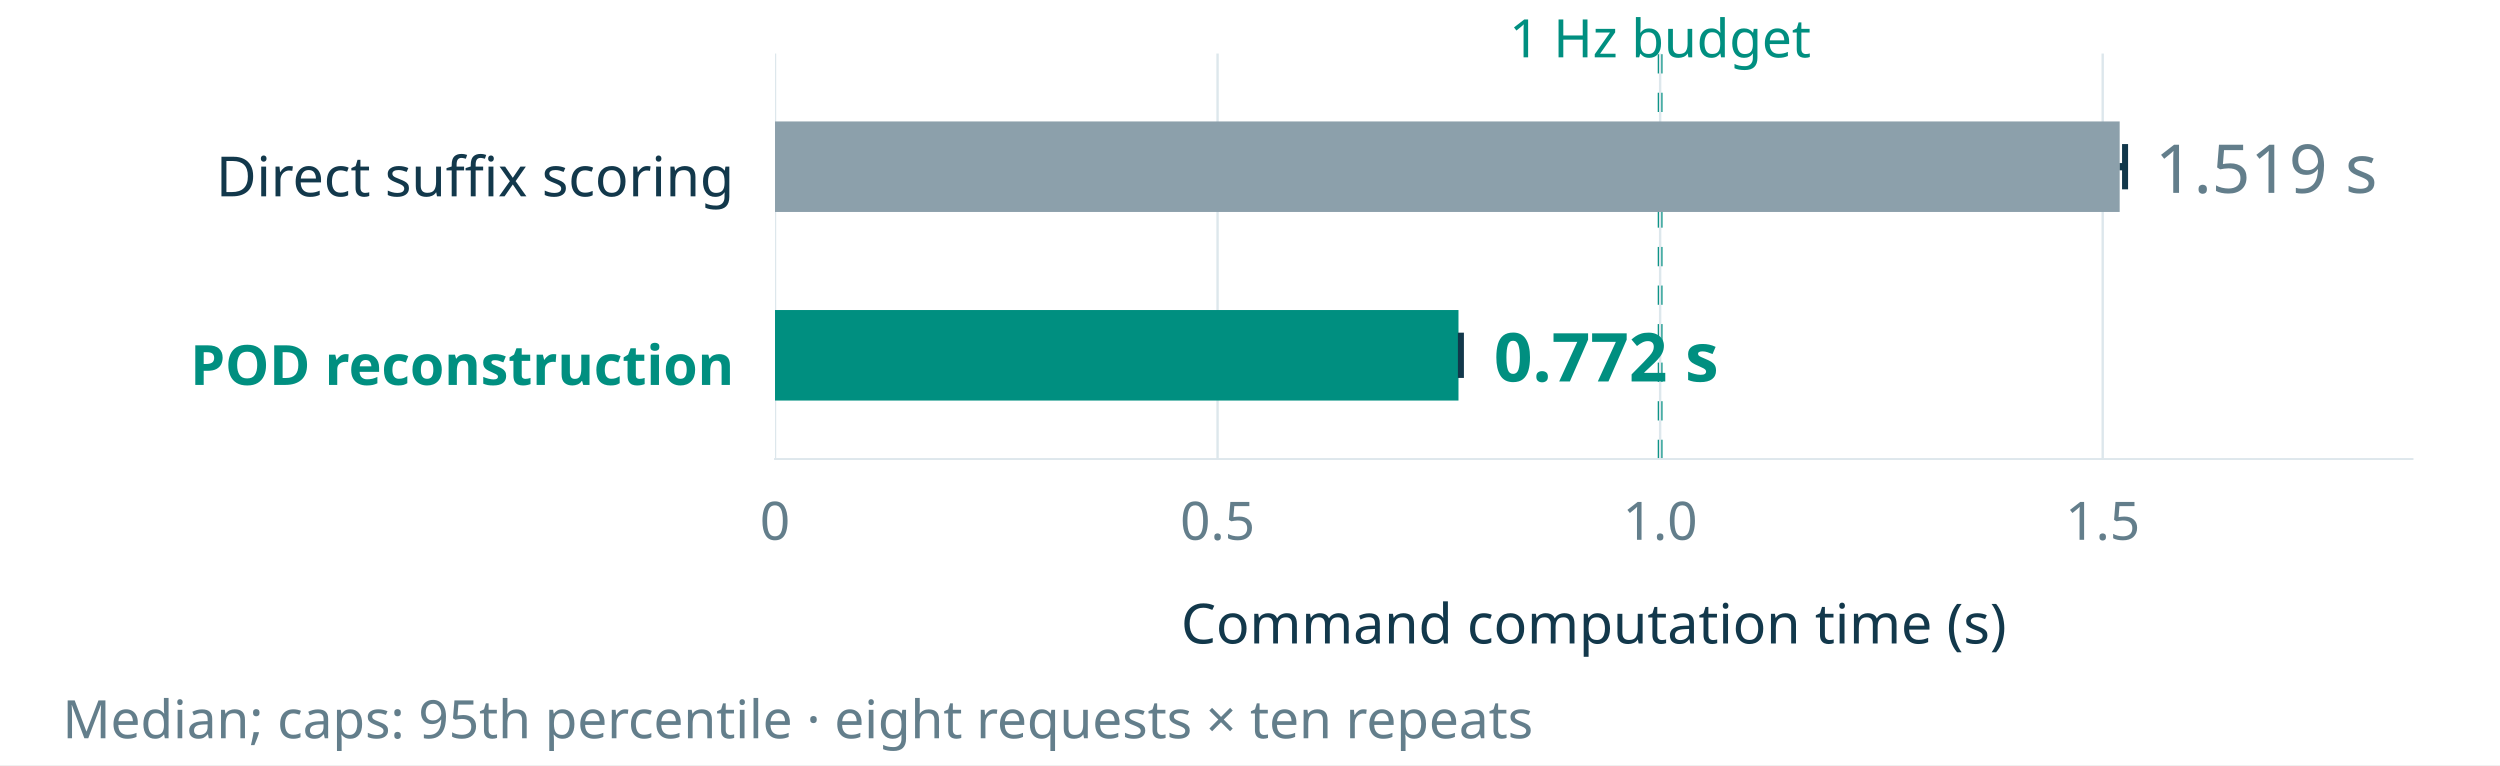
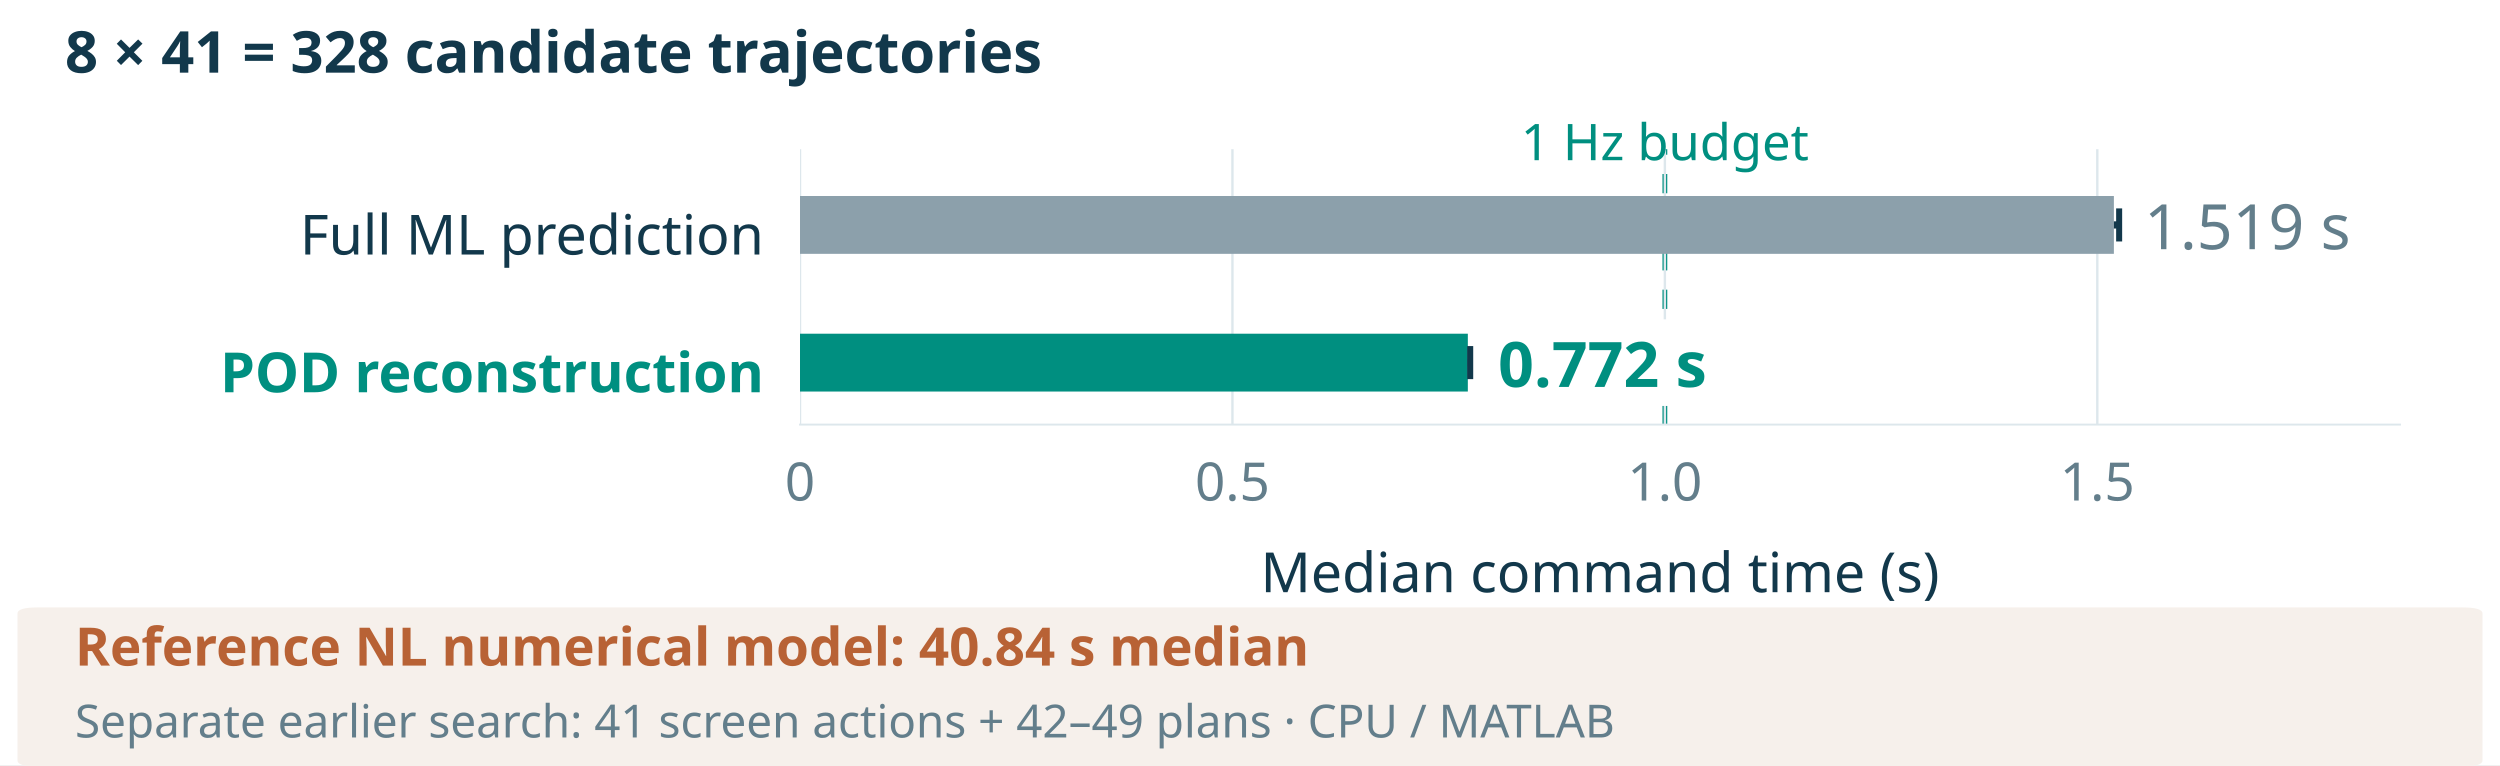
<svg xmlns="http://www.w3.org/2000/svg" width="1037.48pt" height="317.48pt" viewBox="0 0 1037.48 317.48" version="1.1">
  <defs>
    <style type="text/css">*{stroke-linejoin: round; stroke-linecap: butt}</style>
  </defs>
  <g id="figure_1">
    <g id="patch_1">
      <path d="M 0 317.48  L 1037.48 317.48  L 1037.48 0  L 0 0  z " style="fill: #ffffff" />
    </g>
+     <g id="patch_2">
+       <path d="M 15.562 318.115  L 1021.918 318.115  Q 1030.218 318.115 1030.218 315.575  L 1030.218 254.619  Q 1030.218 252.079 1021.918 252.079  L 15.562 252.079  Q 7.262 252.079 7.262 254.619  L 7.262 315.575  Q 7.262 318.115 15.562 318.115  z " style="fill: #f6f0eb" />
+     </g>
    <g id="axes_1">
-       <g id="patch_2">
-         <path d="M 321.619 190.488  L 1001.169 190.488  L 1001.169 22.224  L 321.619 22.224  z " style="fill: #ffffff" />
+       <g id="patch_3">
+         <path d="M 331.994 176.202  L 995.981 176.202  L 995.981 61.909  L 331.994 61.909  z " style="fill: #ffffff" />
      </g>
      <g id="line2d_1">
-         <path d="M 688.943 190.488  L 688.943 22.224  " clip-path="url(#p92749d50fa)" style="fill: none; stroke-dasharray: 8,8; stroke-dashoffset: 0; stroke: #008f80; stroke-width: 2" />
+         <path d="M 690.906 176.202  L 690.906 61.909  " clip-path="url(#p05b28cc9e2)" style="fill: none; stroke-dasharray: 8,8; stroke-dashoffset: 0; stroke: #008f80; stroke-width: 2" />
      </g>
      <g id="matplotlib.axis_1">
        <g id="xtick_1">
          <g id="line2d_2">
-             <path d="M 321.619 190.488  L 321.619 22.224  " clip-path="url(#p92749d50fa)" style="fill: none; stroke: #dde7ec; stroke-linecap: square" />
+             <path d="M 331.994 176.202  L 331.994 61.909  " clip-path="url(#p05b28cc9e2)" style="fill: none; stroke: #dde7ec; stroke-linecap: square" />
          </g>
          <g id="line2d_3" />
          <g id="text_1">
-             <text style="font-size: 22px; font-family: 'Noto Sans'; text-anchor: middle; fill: #637e8b" x="321.619" y="224.006" transform="rotate(-0 321.6189 224.0062)">0</text>
+             <text style="font-size: 22px; font-family: 'Noto Sans'; text-anchor: middle; fill: #637e8b" x="331.994" y="207.72" transform="rotate(-0 331.9937 207.7196)">0</text>
          </g>
        </g>
        <g id="xtick_2">
          <g id="line2d_4">
-             <path d="M 505.281 190.488  L 505.281 22.224  " clip-path="url(#p92749d50fa)" style="fill: none; stroke: #dde7ec; stroke-linecap: square" />
+             <path d="M 511.45 176.202  L 511.45 61.909  " clip-path="url(#p05b28cc9e2)" style="fill: none; stroke: #dde7ec; stroke-linecap: square" />
          </g>
          <g id="line2d_5" />
          <g id="text_2">
-             <text style="font-size: 22px; font-family: 'Noto Sans'; text-anchor: middle; fill: #637e8b" x="505.281" y="224.006" transform="rotate(-0 505.281 224.0062)">0.5</text>
+             <text style="font-size: 22px; font-family: 'Noto Sans'; text-anchor: middle; fill: #637e8b" x="511.45" y="207.72" transform="rotate(-0 511.4498 207.7196)">0.5</text>
          </g>
        </g>
        <g id="xtick_3">
          <g id="line2d_6">
-             <path d="M 688.943 190.488  L 688.943 22.224  " clip-path="url(#p92749d50fa)" style="fill: none; stroke: #dde7ec; stroke-linecap: square" />
+             <path d="M 690.906 176.202  L 690.906 61.909  " clip-path="url(#p05b28cc9e2)" style="fill: none; stroke: #dde7ec; stroke-linecap: square" />
          </g>
          <g id="line2d_7" />
          <g id="text_3">
-             <text style="font-size: 22px; font-family: 'Noto Sans'; text-anchor: middle; fill: #637e8b" x="688.943" y="224.006" transform="rotate(-0 688.943 224.0062)">1.0</text>
+             <text style="font-size: 22px; font-family: 'Noto Sans'; text-anchor: middle; fill: #637e8b" x="690.906" y="207.72" transform="rotate(-0 690.9058 207.7196)">1.0</text>
          </g>
        </g>
        <g id="xtick_4">
          <g id="line2d_8">
-             <path d="M 872.605 190.488  L 872.605 22.224  " clip-path="url(#p92749d50fa)" style="fill: none; stroke: #dde7ec; stroke-linecap: square" />
+             <path d="M 870.362 176.202  L 870.362 61.909  " clip-path="url(#p05b28cc9e2)" style="fill: none; stroke: #dde7ec; stroke-linecap: square" />
          </g>
          <g id="line2d_9" />
          <g id="text_4">
-             <text style="font-size: 22px; font-family: 'Noto Sans'; text-anchor: middle; fill: #637e8b" x="872.605" y="224.006" transform="rotate(-0 872.6051 224.0062)">1.5</text>
+             <text style="font-size: 22px; font-family: 'Noto Sans'; text-anchor: middle; fill: #637e8b" x="870.362" y="207.72" transform="rotate(-0 870.3619 207.7196)">1.5</text>
          </g>
        </g>
        <g id="text_5">
-           <text style="font-size: 23px; font-family: 'Noto Sans'; text-anchor: middle; fill: #12384b" x="661.394" y="267.039" transform="rotate(-0 661.3937 267.0392)">Command computation time (s)</text>
+           <text style="font-size: 23px; font-family: 'Noto Sans'; text-anchor: middle; fill: #12384b" x="663.987" y="245.753" transform="rotate(-0 663.9874 245.7526)">Median command time (s)</text>
        </g>
      </g>
      <g id="matplotlib.axis_2">
        <g id="ytick_1">
          <g id="line2d_10" />
          <g id="text_6">
-             <text style="font-size: 23px; font-family: 'Noto Sans'; text-anchor: end; fill: #12384b" x="304.619" y="81.475" transform="rotate(-0 304.6189 81.47468)">Direct suffix scoring</text>
+             <text style="font-size: 23px; font-family: 'Noto Sans'; text-anchor: end; fill: #12384b" x="316.994" y="105.633" transform="rotate(-0 316.9937 105.6327)">Full ML prediction</text>
          </g>
        </g>
        <g id="ytick_2">
          <g id="line2d_11" />
          <g id="text_7">
-             <text style="font-weight: 700; font-size: 23px; font-family: 'Noto Sans'; text-anchor: end; fill: #008f80" x="304.619" y="159.737" transform="rotate(-0 304.6189 159.7373)">POD reconstruction</text>
+             <text style="font-weight: 700; font-size: 23px; font-family: 'Noto Sans'; text-anchor: end; fill: #008f80" x="316.994" y="162.779" transform="rotate(-0 316.9937 162.7792)">POD reconstruction</text>
          </g>
        </g>
      </g>
-       <g id="patch_3">
-         <path d="M 321.619 87.964  L 879.649 87.964  L 879.649 50.398  L 321.619 50.398  z " clip-path="url(#p92749d50fa)" style="fill: #8ca0ab" />
+       <g id="patch_4">
+         <path d="M 331.994 105.34  L 877.244 105.34  L 877.244 81.338  L 331.994 81.338  z " clip-path="url(#p05b28cc9e2)" style="fill: #8ca0ab" />
      </g>
-       <g id="patch_4">
-         <path d="M 321.619 166.227  L 605.259 166.227  L 605.259 128.661  L 321.619 128.661  z " clip-path="url(#p92749d50fa)" style="fill: #008f80" />
+       <g id="patch_5">
+         <path d="M 331.994 162.486  L 609.138 162.486  L 609.138 138.485  L 331.994 138.485  z " clip-path="url(#p05b28cc9e2)" style="fill: #008f80" />
      </g>
      <g id="LineCollection_1">
-         <path d="M 879.649 69.181  L 881.884 69.181  " clip-path="url(#p92749d50fa)" style="fill: none; stroke: #12384b; stroke-width: 3" />
-         <path d="M 605.259 147.444  L 606.265 147.444  " clip-path="url(#p92749d50fa)" style="fill: none; stroke: #12384b; stroke-width: 3" />
+         <path d="M 877.244 93.339  L 879.428 93.339  " clip-path="url(#p05b28cc9e2)" style="fill: none; stroke: #12384b; stroke-width: 3" />
+         <path d="M 609.138 150.486  L 610.121 150.486  " clip-path="url(#p05b28cc9e2)" style="fill: none; stroke: #12384b; stroke-width: 3" />
      </g>
      <g id="LineCollection_2">
-         <path d="M 881.884 78.573  L 881.884 59.79  " clip-path="url(#p92749d50fa)" style="fill: none; stroke: #12384b; stroke-width: 2.5" />
-         <path d="M 606.265 156.835  L 606.265 138.052  " clip-path="url(#p92749d50fa)" style="fill: none; stroke: #12384b; stroke-width: 2.5" />
+         <path d="M 879.428 100.197  L 879.428 86.482  " clip-path="url(#p05b28cc9e2)" style="fill: none; stroke: #12384b; stroke-width: 2.5" />
+         <path d="M 610.121 157.343  L 610.121 143.628  " clip-path="url(#p05b28cc9e2)" style="fill: none; stroke: #12384b; stroke-width: 2.5" />
      </g>
-       <g id="patch_5">
-         <path d="M 321.619 190.488  L 1001.169 190.488  " style="fill: none; stroke: #dde7ec; stroke-width: 0.8; stroke-linejoin: miter; stroke-linecap: square" />
+       <g id="patch_6">
+         <path d="M 331.994 176.202  L 995.981 176.202  " style="fill: none; stroke: #dde7ec; stroke-width: 0.8; stroke-linejoin: miter; stroke-linecap: square" />
      </g>
      <g id="text_8">
-         <text style="font-size: 22px; font-family: 'Noto Sans'; text-anchor: middle; fill: #008f80" x="688.943" y="23.789" transform="rotate(-0 688.943 23.78887)">1 Hz budget</text>
+         <text style="font-size: 21px; font-family: 'Noto Sans'; text-anchor: middle; fill: #008f80" x="690.906" y="66.48" transform="rotate(-0 690.9058 66.48038)">1 Hz budget</text>
      </g>
      <g id="text_9">
-         <text style="font-size: 28px; font-family: 'Noto Sans'; text-anchor: start; fill: #637e8b" x="894.342" y="80.045" transform="rotate(-0 894.3417 80.04518)">1.519 s</text>
+         <g id="patch_7">
+           <path d="M 889.546 111.305  L 975.74 111.305  L 975.74 75.373  L 889.546 75.373  z " style="fill: #ffffff" />
+         </g>
+         <text style="font-size: 26px; font-family: 'Noto Sans'; text-anchor: start; fill: #637e8b" x="889.806" y="103.427" transform="rotate(-0 889.8062 103.4272)">1.519 s</text>
      </g>
      <g id="text_10">
-         <text style="font-weight: 700; font-size: 28px; font-family: 'Noto Sans'; text-anchor: start; fill: #008f80" x="619.952" y="158.308" transform="rotate(-0 619.9519 158.3078)">0.772 s</text>
+         <g id="patch_8">
+           <path d="M 621.44 168.452  L 708.544 168.452  L 708.544 132.52  L 621.44 132.52  z " style="fill: #ffffff" />
+         </g>
+         <text style="font-weight: 700; font-size: 26px; font-family: 'Noto Sans'; text-anchor: start; fill: #008f80" x="621.7" y="160.574" transform="rotate(-0 621.7001 160.5737)">0.772 s</text>
      </g>
    </g>
    <g id="text_11">
-       <text style="font-size: 22px; font-family: 'Noto Sans'; text-anchor: start; fill: #637e8b" x="25.937" y="306.369" transform="rotate(-0 25.93701 306.3685)">Median; caps: 95th percentile · eight requests × ten repeats</text>
+       <text style="font-weight: 700; font-size: 24px; font-family: 'Noto Sans'; text-anchor: start; fill: #12384b" x="26.974" y="30.161" transform="rotate(-0 26.97449 30.16063)">8 × 41 = 328 candidate trajectories</text>
+     </g>
+     <g id="text_12">
+       <text style="font-weight: 700; font-size: 22px; font-family: 'Noto Sans'; text-anchor: start; fill: #b86235" x="31.124" y="276.208" transform="rotate(-0 31.12441 276.2079)">Reference NL numerical model: 40.84 s median</text>
+     </g>
+     <g id="text_13">
+       <text style="font-size: 19px; font-family: 'Noto Sans'; text-anchor: start; fill: #637e8b" x="31.124" y="306.051" transform="rotate(-0 31.12441 306.051)">Separate earlier search: 41 screen actions + 42–49 plans · CPU / MATLAB</text>
    </g>
  </g>
  <defs>
-     <clipPath id="p92749d50fa">
-       <rect x="321.619" y="22.224" width="679.55" height="168.265" />
+     <clipPath id="p05b28cc9e2">
+       <rect x="331.994" y="61.909" width="663.987" height="114.293" />
    </clipPath>
  </defs>
</svg>
